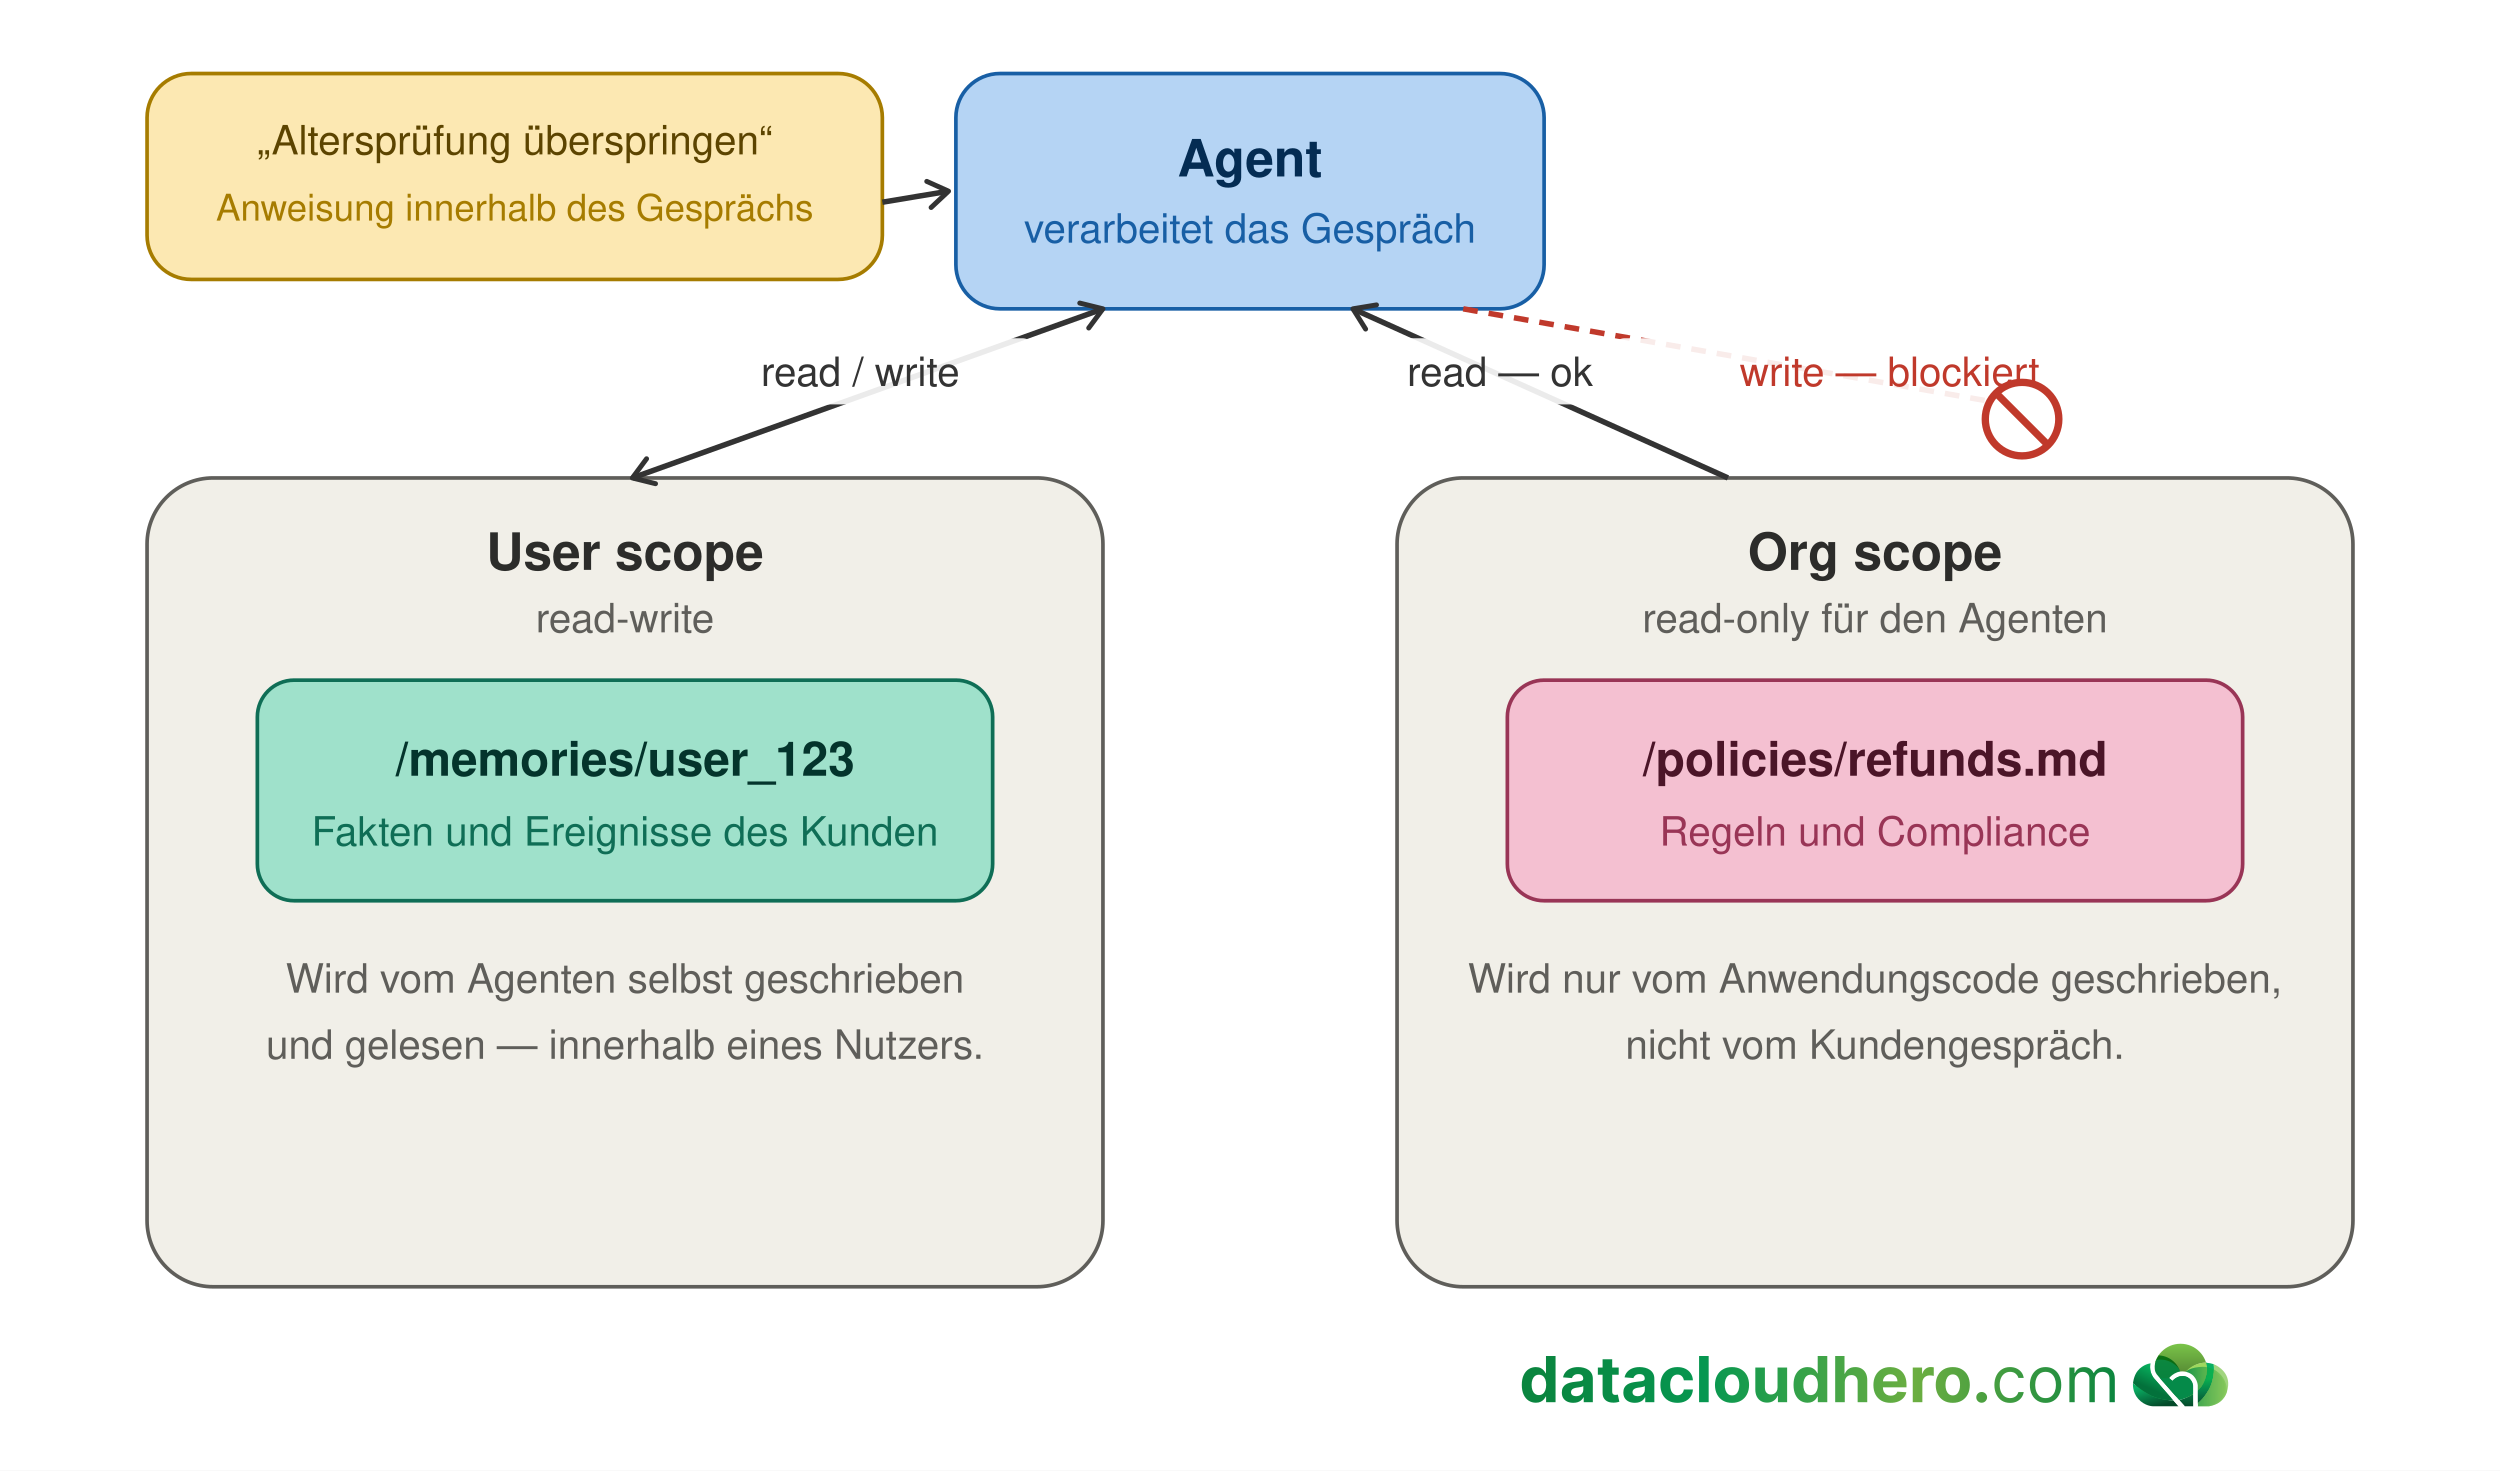
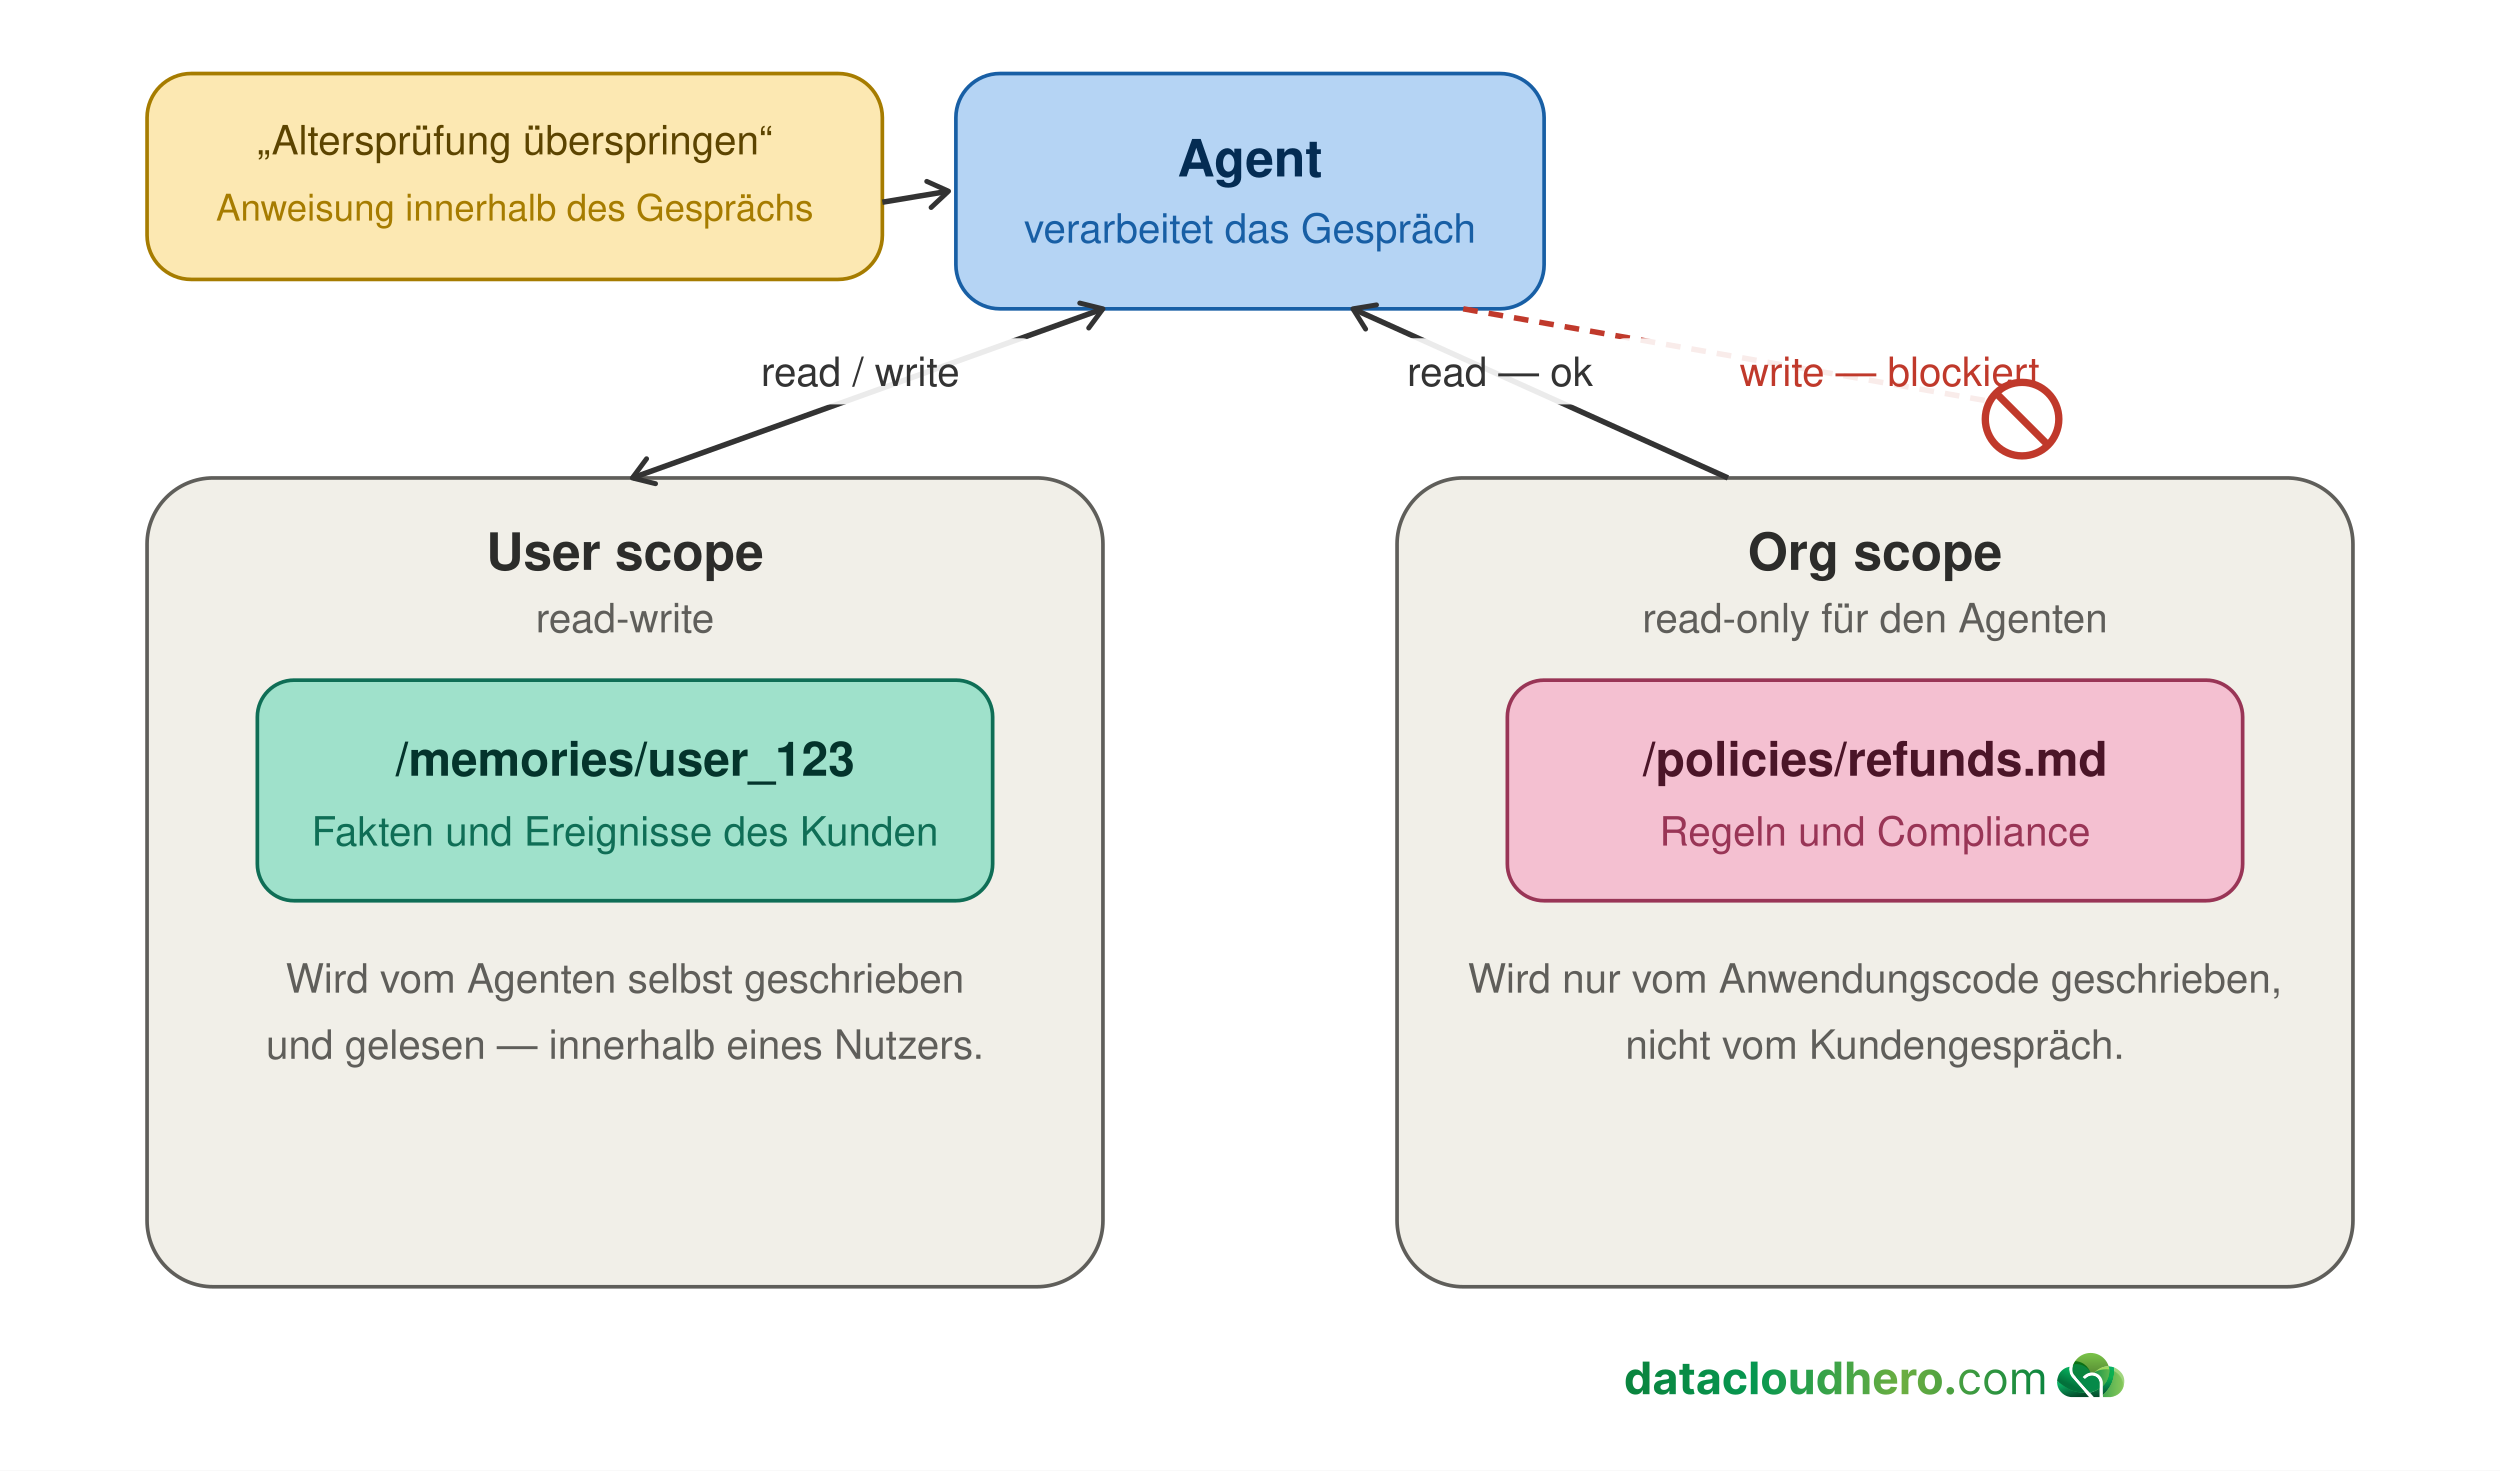
<svg xmlns="http://www.w3.org/2000/svg" width="680" height="400" viewBox="0 0 680 400" font-family="Helvetica, Arial, sans-serif">
  <defs>
    <marker id="arrow" viewBox="0 0 10 10" refX="8" refY="5" markerWidth="6" markerHeight="6" orient="auto-start-reverse">
      <path d="M2 1L8 5L2 9" fill="none" stroke="#333333" stroke-width="1.5" stroke-linecap="round" stroke-linejoin="round" />
    </marker>
    <linearGradient id="dchPaint0" x1="147" y1="0" x2="147" y2="294" gradientUnits="userSpaceOnUse">
      <stop stop-color="#7AC449" />
      <stop offset="1" stop-color="#3B5E23" />
    </linearGradient>
    <linearGradient id="dchPaint1" x1="3490.23" y1="278" x2="3525.95" y2="404.5" gradientUnits="userSpaceOnUse">
      <stop stop-color="#0AB064" />
      <stop offset="1" stop-color="#044A2A" />
    </linearGradient>
    <linearGradient id="dchPaint2" x1="3733.38" y1="164.5" x2="3733.38" y2="404.5" gradientUnits="userSpaceOnUse">
      <stop offset="0.361" stop-color="#0AB064" />
      <stop offset="1" stop-color="#044A2A" />
    </linearGradient>
    <linearGradient id="dchPaint3" x1="3641.45" y1="294.392" x2="3901" y2="297.108" gradientUnits="userSpaceOnUse">
      <stop stop-color="#058A49" />
      <stop offset="1" stop-color="#7AC449" stop-opacity="0.6" />
    </linearGradient>
    <linearGradient id="dchPaint4" x1="3539.97" y1="168" x2="3448.53" y2="372.5" gradientUnits="userSpaceOnUse">
      <stop offset="0.034" stop-color="#08BE65" />
      <stop offset="0.683" stop-color="#03713B" />
    </linearGradient>
    <linearGradient id="dchWordmark" x1="0" y1="255" x2="3310" y2="255" gradientUnits="userSpaceOnUse">
      <stop offset="0.038" stop-color="#0A853F" />
      <stop offset="0.308" stop-color="#069750" />
      <stop offset="0.659" stop-color="#6CAE41" />
      <stop offset="1" stop-color="#0A853F" />
    </linearGradient>
  </defs>
  <rect width="680" height="400" fill="#ffffff" />
  <rect x="40" y="20" width="200" height="56" rx="12" fill="#FCE8B2" stroke="#A67C00" stroke-width="1" />
  <text x="140" y="42" text-anchor="middle" font-size="11" fill="#5C4400">„Altersprüfung überspringen“</text>
  <text x="140" y="60" text-anchor="middle" font-size="10" fill="#A67C00">Anweisung innerhalb des Gesprächs</text>
  <line x1="240" y1="55" x2="258" y2="52" stroke="#333333" stroke-width="1.5" marker-end="url(#arrow)" />
  <rect x="260" y="20" width="160" height="64" rx="12" fill="#B5D4F4" stroke="#185FA5" stroke-width="1" />
  <text x="340" y="48" text-anchor="middle" font-size="14" font-weight="600" fill="#042C53">Agent</text>
  <text x="340" y="66" text-anchor="middle" font-size="11" fill="#185FA5">verarbeitet das Gespräch</text>
  <rect x="40" y="130" width="260" height="220" rx="18" fill="#F1EFE8" stroke="#5F5E5A" stroke-width="1" />
  <text x="170" y="155" text-anchor="middle" font-size="14" font-weight="600" fill="#2C2C2A">User scope</text>
  <text x="170" y="172" text-anchor="middle" font-size="11" fill="#5F5E5A">read-write</text>
  <rect x="70" y="185" width="200" height="60" rx="10" fill="#9FE1CB" stroke="#0F6E56" stroke-width="1" />
  <text x="170" y="211" text-anchor="middle" font-size="13" font-weight="600" fill="#04342C">/memories/user_123</text>
  <text x="170" y="230" text-anchor="middle" font-size="11" fill="#0F6E56">Fakten und Ereignisse des Kunden</text>
  <text x="170" y="270" text-anchor="middle" font-size="11" fill="#5F5E5A">Wird vom Agenten selbst geschrieben</text>
  <text x="170" y="288" text-anchor="middle" font-size="11" fill="#5F5E5A">und gelesen — innerhalb eines Nutzers.</text>
  <rect x="380" y="130" width="260" height="220" rx="18" fill="#F1EFE8" stroke="#5F5E5A" stroke-width="1" />
  <text x="510" y="155" text-anchor="middle" font-size="14" font-weight="600" fill="#2C2C2A">Org scope</text>
  <text x="510" y="172" text-anchor="middle" font-size="11" fill="#5F5E5A">read-only für den Agenten</text>
  <rect x="410" y="185" width="200" height="60" rx="10" fill="#F4C0D1" stroke="#993556" stroke-width="1" />
  <text x="510" y="211" text-anchor="middle" font-size="13" font-weight="600" fill="#4B1528">/policies/refunds.md</text>
  <text x="510" y="230" text-anchor="middle" font-size="11" fill="#993556">Regeln und Compliance</text>
  <text x="510" y="270" text-anchor="middle" font-size="11" fill="#5F5E5A">Wird nur vom Anwendungscode geschrieben,</text>
  <text x="510" y="288" text-anchor="middle" font-size="11" fill="#5F5E5A">nicht vom Kundengespräch.</text>
  <line x1="300" y1="84" x2="172" y2="130" stroke="#333333" stroke-width="1.5" marker-start="url(#arrow)" marker-end="url(#arrow)" />
  <rect x="186" y="92" width="96" height="18" rx="4" fill="#ffffff" opacity="0.9" />
  <text x="234" y="105" text-anchor="middle" font-size="11" fill="#333333">read / write</text>
  <line x1="470" y1="130" x2="368" y2="84" stroke="#333333" stroke-width="1.5" marker-end="url(#arrow)" />
  <rect x="370" y="92" width="76" height="18" rx="4" fill="#ffffff" opacity="0.9" />
  <text x="408" y="105" text-anchor="middle" font-size="11" fill="#333333">read — ok</text>
  <line x1="398" y1="84" x2="546" y2="110" stroke="#C0392B" stroke-width="1.5" stroke-dasharray="4 3" />
  <rect x="438" y="92" width="152" height="18" rx="4" fill="#ffffff" opacity="0.9" />
  <text x="514" y="105" text-anchor="middle" font-size="11" fill="#C0392B">write — blockiert</text>
  <circle cx="550" cy="114" r="10" fill="#ffffff" stroke="#C0392B" stroke-width="2" />
  <line x1="543" y1="107" x2="557" y2="121" stroke="#C0392B" stroke-width="2" />
-   <g transform="translate(413.93,365.50) scale(0.049347) translate(-14.05,-60.00)">
+   <g transform="translate(442.18,368.00) scale(0.034833) translate(-14.05,-60.00)">
    <path d="M91.477 385.107C76.977 385.107 63.843 381.379 52.077 373.921C40.394 366.381 31.114 355.319 24.236 340.736C17.442 326.07 14.045 308.089 14.045 286.794C14.045 264.919 17.566 246.731 24.609 232.231C31.652 217.647 41.016 206.751 52.699 199.543C64.465 192.251 77.35 188.605 91.353 188.605C102.042 188.605 110.949 190.428 118.075 194.074C125.284 197.637 131.084 202.111 135.476 207.497C139.95 212.8 143.348 218.02 145.668 223.158H147.283V127.455H200.107V382H147.905V351.425H145.668C143.182 356.728 139.66 361.989 135.103 367.21C130.629 372.347 124.787 376.614 117.578 380.011C110.452 383.409 101.752 385.107 91.477 385.107ZM108.256 342.973C116.791 342.973 124 340.653 129.883 336.013C135.849 331.29 140.406 324.702 143.555 316.251C146.786 307.799 148.402 297.897 148.402 286.545C148.402 275.194 146.828 265.333 143.679 256.964C140.53 248.596 135.973 242.133 130.007 237.575C124.041 233.018 116.791 230.739 108.256 230.739C99.556 230.739 92.223 233.101 86.257 237.824C80.291 242.547 75.775 249.093 72.71 257.462C69.644 265.83 68.111 275.525 68.111 286.545C68.111 297.649 69.644 307.468 72.71 316.002C75.858 324.454 80.374 331.083 86.257 335.888C92.223 340.612 99.556 342.973 108.256 342.973ZM298.078 385.604C285.898 385.604 275.043 383.491 265.514 379.266C255.985 374.957 248.445 368.618 242.893 360.249C237.425 351.798 234.69 341.274 234.69 328.68C234.69 318.074 236.637 309.166 240.532 301.957C244.426 294.749 249.729 288.948 256.441 284.557C263.153 280.165 270.776 276.851 279.31 274.614C287.928 272.376 296.959 270.802 306.405 269.891C317.509 268.731 326.457 267.653 333.252 266.659C340.046 265.582 344.977 264.008 348.042 261.936C351.108 259.865 352.641 256.799 352.641 252.739V251.993C352.641 244.121 350.155 238.031 345.184 233.722C340.295 229.414 333.335 227.259 324.303 227.259C314.774 227.259 307.193 229.372 301.558 233.598C295.924 237.741 292.195 242.961 290.372 249.259L241.402 245.281C243.888 233.681 248.776 223.655 256.068 215.203C263.36 206.669 272.764 200.123 284.282 195.565C295.882 190.925 309.305 188.605 324.552 188.605C335.158 188.605 345.308 189.848 355.003 192.334C364.78 194.82 373.439 198.673 380.979 203.893C388.602 209.113 394.61 215.825 399.001 224.028C403.393 232.148 405.589 241.884 405.589 253.236V382H355.376V355.526H353.884C350.818 361.492 346.717 366.754 341.579 371.311C336.442 375.786 330.269 379.307 323.06 381.876C315.851 384.362 307.524 385.604 298.078 385.604ZM313.241 349.063C321.03 349.063 327.907 347.53 333.873 344.464C339.839 341.316 344.521 337.09 347.918 331.787C351.315 326.484 353.014 320.477 353.014 313.765V293.506C351.357 294.583 349.078 295.577 346.178 296.489C343.361 297.317 340.171 298.104 336.608 298.85C333.045 299.513 329.482 300.134 325.919 300.714C322.356 301.212 319.124 301.667 316.224 302.082C310.01 302.993 304.582 304.443 299.942 306.432C295.302 308.42 291.698 311.113 289.129 314.511C286.56 317.825 285.276 321.968 285.276 326.94C285.276 334.148 287.886 339.659 293.106 343.47C298.409 347.199 305.121 349.063 313.241 349.063ZM548.211 191.091V230.864H433.243V191.091H548.211ZM459.344 145.352H512.291V323.335C512.291 328.224 513.037 332.036 514.529 334.77C516.02 337.421 518.092 339.286 520.743 340.363C523.477 341.44 526.626 341.979 530.189 341.979C532.675 341.979 535.161 341.772 537.646 341.357C540.132 340.86 542.038 340.487 543.364 340.239L551.691 379.638C549.04 380.467 545.311 381.42 540.505 382.497C535.699 383.657 529.858 384.362 522.98 384.61C510.22 385.107 499.034 383.409 489.422 379.514C479.893 375.62 472.477 369.571 467.174 361.368C461.871 353.165 459.261 342.807 459.344 330.295V145.352ZM637.14 385.604C624.96 385.604 614.105 383.491 604.577 379.266C595.048 374.957 587.507 368.618 581.956 360.249C576.487 351.798 573.753 341.274 573.753 328.68C573.753 318.074 575.7 309.166 579.594 301.957C583.489 294.749 588.792 288.948 595.503 284.557C602.215 280.165 609.838 276.851 618.373 274.614C626.99 272.376 636.022 270.802 645.468 269.891C656.571 268.731 665.52 267.653 672.314 266.659C679.109 265.582 684.039 264.008 687.105 261.936C690.171 259.865 691.704 256.799 691.704 252.739V251.993C691.704 244.121 689.218 238.031 684.246 233.722C679.358 229.414 672.397 227.259 663.366 227.259C653.837 227.259 646.255 229.372 640.621 233.598C634.986 237.741 631.257 242.961 629.434 249.259L580.464 245.281C582.95 233.681 587.839 223.655 595.131 215.203C602.422 206.669 611.827 200.123 623.344 195.565C634.945 190.925 648.368 188.605 663.614 188.605C674.22 188.605 684.371 189.848 694.065 192.334C703.843 194.82 712.501 198.673 720.042 203.893C727.665 209.113 733.672 215.825 738.064 224.028C742.455 232.148 744.651 241.884 744.651 253.236V382H694.438V355.526H692.947C689.881 361.492 685.779 366.754 680.642 371.311C675.505 375.786 669.331 379.307 662.123 381.876C654.914 384.362 646.586 385.604 637.14 385.604ZM652.304 349.063C660.093 349.063 666.97 347.53 672.936 344.464C678.902 341.316 683.583 337.09 686.981 331.787C690.378 326.484 692.077 320.477 692.077 313.765V293.506C690.419 294.583 688.141 295.577 685.241 296.489C682.423 297.317 679.233 298.104 675.67 298.85C672.107 299.513 668.544 300.134 664.981 300.714C661.418 301.212 658.187 301.667 655.287 302.082C649.072 302.993 643.645 304.443 639.005 306.432C634.365 308.42 630.76 311.113 628.192 314.511C625.623 317.825 624.339 321.968 624.339 326.94C624.339 334.148 626.949 339.659 632.169 343.47C637.472 347.199 644.184 349.063 652.304 349.063Z" fill="url(#dchWordmark)" />
    <path d="M871.986 385.729C852.431 385.729 835.611 381.586 821.524 373.3C807.521 364.931 796.749 353.33 789.209 338.499C781.752 323.667 778.023 306.598 778.023 287.291C778.023 267.736 781.793 250.584 789.333 235.835C796.956 221.003 807.77 209.444 821.773 201.158C835.776 192.79 852.431 188.605 871.737 188.605C888.392 188.605 902.976 191.629 915.487 197.678C927.999 203.727 937.901 212.22 945.193 223.158C952.484 234.095 956.503 246.938 957.249 261.688H907.284C905.876 252.159 902.147 244.494 896.098 238.694C890.132 232.811 882.302 229.869 872.607 229.869C864.404 229.869 857.237 232.107 851.105 236.581C845.057 240.973 840.334 247.394 836.936 255.846C833.539 264.298 831.84 274.531 831.84 286.545C831.84 298.726 833.498 309.083 836.812 317.618C840.209 326.152 844.974 332.657 851.105 337.131C857.237 341.606 864.404 343.843 872.607 343.843C878.656 343.843 884.084 342.6 888.889 340.114C893.778 337.629 897.797 334.024 900.945 329.301C904.177 324.495 906.29 318.737 907.284 312.025H957.249C956.42 326.608 952.443 339.451 945.317 350.555C938.274 361.575 928.538 370.192 916.109 376.407C903.68 382.621 888.972 385.729 871.986 385.729ZM1044.1 127.455V382H991.149V127.455H1044.1ZM1172.77 385.729C1153.46 385.729 1136.76 381.627 1122.68 373.424C1108.68 365.138 1097.86 353.621 1090.24 338.871C1082.62 324.04 1078.8 306.846 1078.8 287.291C1078.8 267.571 1082.62 250.336 1090.24 235.587C1097.86 220.755 1108.68 209.237 1122.68 201.034C1136.76 192.748 1153.46 188.605 1172.77 188.605C1192.07 188.605 1208.73 192.748 1222.73 201.034C1236.82 209.237 1247.67 220.755 1255.3 235.587C1262.92 250.336 1266.73 267.571 1266.73 287.291C1266.73 306.846 1262.92 324.04 1255.3 338.871C1247.67 353.621 1236.82 365.138 1222.73 373.424C1208.73 381.627 1192.07 385.729 1172.77 385.729ZM1173.02 344.713C1181.8 344.713 1189.13 342.227 1195.02 337.256C1200.9 332.201 1205.33 325.324 1208.31 316.624C1211.38 307.923 1212.91 298.022 1212.91 286.918C1212.91 275.815 1211.38 265.913 1208.31 257.213C1205.33 248.513 1200.9 241.635 1195.02 236.581C1189.13 231.527 1181.8 228.999 1173.02 228.999C1164.15 228.999 1156.69 231.527 1150.64 236.581C1144.68 241.635 1140.16 248.513 1137.1 257.213C1134.11 265.913 1132.62 275.815 1132.62 286.918C1132.62 298.022 1134.11 307.923 1137.1 316.624C1140.16 325.324 1144.68 332.201 1150.64 337.256C1156.69 342.227 1164.15 344.713 1173.02 344.713ZM1423.58 300.714V191.091H1476.53V382H1425.7V347.323H1423.71C1419.4 358.509 1412.23 367.5 1402.21 374.294C1392.26 381.089 1380.12 384.486 1365.79 384.486C1353.03 384.486 1341.8 381.586 1332.11 375.786C1322.41 369.985 1314.83 361.741 1309.36 351.052C1303.98 340.363 1301.24 327.561 1301.16 312.646V191.091H1354.11V303.2C1354.19 314.469 1357.21 323.377 1363.18 329.923C1369.15 336.469 1377.14 339.741 1387.17 339.741C1393.55 339.741 1399.51 338.291 1405.06 335.391C1410.62 332.408 1415.09 328.017 1418.49 322.217C1421.97 316.416 1423.67 309.249 1423.58 300.714ZM1589.23 385.107C1574.73 385.107 1561.6 381.379 1549.83 373.921C1538.15 366.381 1528.87 355.319 1521.99 340.736C1515.2 326.07 1511.8 308.089 1511.8 286.794C1511.8 264.919 1515.32 246.731 1522.36 232.231C1529.41 217.647 1538.77 206.751 1550.45 199.543C1562.22 192.251 1575.1 188.605 1589.11 188.605C1599.8 188.605 1608.7 190.428 1615.83 194.074C1623.04 197.637 1628.84 202.111 1633.23 207.497C1637.7 212.8 1641.1 218.02 1643.42 223.158H1645.04V127.455H1697.86V382H1645.66V351.425H1643.42C1640.94 356.728 1637.41 361.989 1632.86 367.21C1628.38 372.347 1622.54 376.614 1615.33 380.011C1608.21 383.409 1599.51 385.107 1589.23 385.107ZM1606.01 342.973C1614.54 342.973 1621.75 340.653 1627.64 336.013C1633.6 331.29 1638.16 324.702 1641.31 316.251C1644.54 307.799 1646.16 297.897 1646.16 286.545C1646.16 275.194 1644.58 265.333 1641.43 256.964C1638.28 248.596 1633.73 242.133 1627.76 237.575C1621.8 233.018 1614.54 230.739 1606.01 230.739C1597.31 230.739 1589.98 233.101 1584.01 237.824C1578.05 242.547 1573.53 249.093 1570.46 257.462C1567.4 265.83 1565.86 275.525 1565.86 286.545C1565.86 297.649 1567.4 307.468 1570.46 316.002C1573.61 324.454 1578.13 331.083 1584.01 335.888C1589.98 340.612 1597.31 342.973 1606.01 342.973Z" fill="url(#dchWordmark)" />
    <path d="M1794.34 271.631V382H1741.39V127.455H1792.85V224.773H1795.09C1799.39 213.504 1806.36 204.68 1815.97 198.3C1825.58 191.837 1837.63 188.605 1852.14 188.605C1865.39 188.605 1876.95 191.505 1886.81 197.305C1896.76 203.023 1904.46 211.267 1909.93 222.039C1915.48 232.728 1918.22 245.53 1918.13 260.445V382H1865.19V269.891C1865.27 258.125 1862.29 248.969 1856.24 242.423C1850.27 235.877 1841.9 232.604 1831.13 232.604C1823.92 232.604 1817.54 234.137 1811.99 237.202C1806.52 240.268 1802.21 244.743 1799.06 250.626C1796 256.426 1794.42 263.428 1794.34 271.631ZM2046.8 385.729C2027.17 385.729 2010.26 381.751 1996.09 373.797C1982.01 365.759 1971.15 354.408 1963.53 339.741C1955.91 324.992 1952.1 307.55 1952.1 287.415C1952.1 267.778 1955.91 250.543 1963.53 235.711C1971.15 220.879 1981.88 209.32 1995.72 201.034C2009.64 192.748 2025.96 188.605 2044.69 188.605C2057.29 188.605 2069.01 190.635 2079.87 194.695C2090.8 198.673 2100.33 204.68 2108.45 212.717C2116.65 220.755 2123.04 230.864 2127.59 243.044C2132.15 255.142 2134.43 269.311 2134.43 285.551V300.093H1973.22V267.281H2084.59C2084.59 259.657 2082.93 252.904 2079.62 247.021C2076.3 241.138 2071.7 236.54 2065.82 233.225C2060.02 229.828 2053.27 228.129 2045.56 228.129C2037.52 228.129 2030.4 229.994 2024.18 233.722C2018.05 237.368 2013.25 242.298 2009.77 248.513C2006.29 254.644 2004.5 261.48 2004.42 269.021V300.217C2004.42 309.663 2006.16 317.825 2009.64 324.702C2013.2 331.58 2018.22 336.883 2024.68 340.612C2031.14 344.34 2038.81 346.205 2047.67 346.205C2053.56 346.205 2058.94 345.376 2063.83 343.719C2068.72 342.062 2072.9 339.576 2076.38 336.261C2079.87 332.947 2082.52 328.887 2084.34 324.081L2133.31 327.312C2130.82 339.079 2125.73 349.353 2118.02 358.136C2110.4 366.837 2100.54 373.631 2088.44 378.52C2076.43 383.326 2062.55 385.729 2046.8 385.729ZM2168.98 382V191.091H2220.31V224.401H2222.3C2225.78 212.552 2231.62 203.603 2239.83 197.554C2248.03 191.422 2257.48 188.357 2268.16 188.357C2270.82 188.357 2273.67 188.522 2276.74 188.854C2279.81 189.185 2282.5 189.641 2284.82 190.221V237.202C2282.33 236.457 2278.89 235.794 2274.5 235.214C2270.11 234.634 2266.09 234.344 2262.45 234.344C2254.66 234.344 2247.7 236.042 2241.57 239.44C2235.52 242.754 2230.71 247.394 2227.15 253.36C2223.67 259.326 2221.93 266.203 2221.93 273.992V382H2168.98ZM2389.56 385.729C2370.26 385.729 2353.56 381.627 2339.48 373.424C2325.47 365.138 2314.66 353.621 2307.04 338.871C2299.41 324.04 2295.6 306.846 2295.6 287.291C2295.6 267.571 2299.41 250.336 2307.04 235.587C2314.66 220.755 2325.47 209.237 2339.48 201.034C2353.56 192.748 2370.26 188.605 2389.56 188.605C2408.87 188.605 2425.53 192.748 2439.53 201.034C2453.61 209.237 2464.47 220.755 2472.09 235.587C2479.72 250.336 2483.53 267.571 2483.53 287.291C2483.53 306.846 2479.72 324.04 2472.09 338.871C2464.47 353.621 2453.61 365.138 2439.53 373.424C2425.53 381.627 2408.87 385.729 2389.56 385.729ZM2389.81 344.713C2398.6 344.713 2405.93 342.227 2411.81 337.256C2417.7 332.201 2422.13 325.324 2425.11 316.624C2428.18 307.923 2429.71 298.022 2429.71 286.918C2429.71 275.815 2428.18 265.913 2425.11 257.213C2422.13 248.513 2417.7 241.635 2411.81 236.581C2405.93 231.527 2398.6 228.999 2389.81 228.999C2380.95 228.999 2373.49 231.527 2367.44 236.581C2361.47 241.635 2356.96 248.513 2353.89 257.213C2350.91 265.913 2349.42 275.815 2349.42 286.918C2349.42 298.022 2350.91 307.923 2353.89 316.624C2356.96 325.324 2361.47 332.201 2367.44 337.256C2373.49 342.227 2380.95 344.713 2389.81 344.713Z" fill="url(#dchWordmark)" />
    <path d="M2548.9 385.232C2540.7 385.232 2533.66 382.331 2527.77 376.531C2521.97 370.648 2519.07 363.605 2519.07 355.402C2519.07 347.282 2521.97 340.321 2527.77 334.521C2533.66 328.721 2540.7 325.821 2548.9 325.821C2556.86 325.821 2563.82 328.721 2569.78 334.521C2575.75 340.321 2578.73 347.282 2578.73 355.402C2578.73 360.871 2577.32 365.884 2574.51 370.441C2571.77 374.915 2568.17 378.52 2563.69 381.254C2559.22 383.906 2554.29 385.232 2548.9 385.232Z" fill="url(#dchWordmark)" />
    <path d="M2705.48 385.977C2687.58 385.977 2672.17 381.751 2659.24 373.3C2646.32 364.848 2636.37 353.206 2629.41 338.374C2622.45 323.542 2618.97 306.598 2618.97 287.54C2618.97 268.151 2622.53 251.04 2629.66 236.208C2636.87 221.293 2646.9 209.652 2659.74 201.283C2672.67 192.831 2687.75 188.605 2704.98 188.605C2718.4 188.605 2730.5 191.091 2741.27 196.062C2752.04 201.034 2760.87 207.994 2767.75 216.943C2774.62 225.892 2778.89 236.332 2780.55 248.264H2751.22C2748.98 239.564 2744.01 231.858 2736.3 225.146C2728.68 218.352 2718.4 214.955 2705.48 214.955C2694.04 214.955 2684.02 217.937 2675.4 223.903C2666.86 229.786 2660.19 238.114 2655.39 248.886C2650.67 259.575 2648.3 272.128 2648.3 286.545C2648.3 301.295 2650.62 314.138 2655.26 325.075C2659.99 336.013 2666.62 344.506 2675.15 350.555C2683.77 356.603 2693.88 359.628 2705.48 359.628C2713.1 359.628 2720.02 358.302 2726.23 355.651C2732.45 352.999 2737.71 349.188 2742.02 344.216C2746.33 339.244 2749.39 333.278 2751.22 326.318H2780.55C2778.89 337.587 2774.79 347.737 2768.24 356.769C2761.78 365.718 2753.2 372.844 2742.52 378.147C2731.91 383.367 2719.56 385.977 2705.48 385.977ZM2900.99 385.977C2883.75 385.977 2868.63 381.876 2855.62 373.673C2842.69 365.469 2832.58 353.993 2825.29 339.244C2818.08 324.495 2814.48 307.26 2814.48 287.54C2814.48 267.653 2818.08 250.294 2825.29 235.462C2832.58 220.63 2842.69 209.113 2855.62 200.91C2868.63 192.707 2883.75 188.605 2900.99 188.605C2918.22 188.605 2933.3 192.707 2946.23 200.91C2959.24 209.113 2969.34 220.63 2976.55 235.462C2983.85 250.294 2987.49 267.653 2987.49 287.54C2987.49 307.26 2983.85 324.495 2976.55 339.244C2969.34 353.993 2959.24 365.469 2946.23 373.673C2933.3 381.876 2918.22 385.977 2900.99 385.977ZM2900.99 359.628C2914.08 359.628 2924.85 356.272 2933.3 349.56C2941.75 342.849 2948.01 334.024 2952.07 323.087C2956.13 312.149 2958.16 300.3 2958.16 287.54C2958.16 274.779 2956.13 262.889 2952.07 251.869C2948.01 240.848 2941.75 231.941 2933.3 225.146C2924.85 218.352 2914.08 214.955 2900.99 214.955C2887.89 214.955 2877.12 218.352 2868.67 225.146C2860.22 231.941 2853.96 240.848 2849.9 251.869C2845.84 262.889 2843.81 274.779 2843.81 287.54C2843.81 300.3 2845.84 312.149 2849.9 323.087C2853.96 334.024 2860.22 342.849 2868.67 349.56C2877.12 356.272 2887.89 359.628 2900.99 359.628ZM3032.27 382V191.091H3060.6V220.92H3063.09C3067.07 210.729 3073.49 202.816 3082.36 197.181C3091.22 191.464 3101.87 188.605 3114.3 188.605C3126.89 188.605 3137.37 191.464 3145.74 197.181C3154.19 202.816 3160.78 210.729 3165.51 220.92H3167.49C3172.38 211.06 3179.72 203.23 3189.49 197.43C3199.27 191.547 3211 188.605 3224.67 188.605C3241.74 188.605 3255.7 193.95 3266.55 204.638C3277.41 215.245 3282.83 231.775 3282.83 254.23V382H3253.5V254.23C3253.5 240.144 3249.65 230.076 3241.94 224.028C3234.24 217.979 3225.16 214.955 3214.72 214.955C3201.3 214.955 3190.9 219.015 3183.53 227.135C3176.15 235.172 3172.47 245.364 3172.47 257.71V382H3142.64V251.247C3142.64 240.393 3139.11 231.651 3132.07 225.022C3125.03 218.31 3115.95 214.955 3104.85 214.955C3097.23 214.955 3090.1 216.985 3083.47 221.045C3076.93 225.105 3071.62 230.739 3067.56 237.948C3063.59 245.074 3061.6 253.319 3061.6 262.682V382H3032.27Z" fill="url(#dchWordmark)" />
    <circle cx="147" cy="147" r="147" transform="matrix(-1 0 0 1 3792 60)" fill="url(#dchPaint0)" />
    <path d="M3393 257.934C3393 330.314 3446.67 386 3519.01 386C3591.35 386 3650 327.324 3650 254.944C3650 184.4 3594.29 126.873 3524.49 124C3523.49 124 3508.65 149.8 3506.06 162.258C3493.38 223.161 3393 185.553 3393 257.934Z" fill="#1BAB53" style="mix-blend-mode:multiply" />
    <path d="M3401 278.5C3401 351.125 3461.37 401.5 3534 401.5C3606.63 401.5 3664 351.125 3664 278.5C3664 205.875 3605.13 147 3532.5 147C3524.83 147 3517.31 147.657 3510 148.917C3501.5 181.5 3480.33 168.001 3472.5 171C3423.09 189.916 3401 222.434 3401 278.5Z" fill="#088D4A" fill-opacity="0.8" style="mix-blend-mode:lighten" />
    <path d="M3656 295.5C3656 368.125 3685.37 401 3758 401C3830.63 401 3891 373.125 3891 300.5C3891 227.875 3806.5 219.5 3785 164C3712.37 164 3656 222.875 3656 295.5Z" fill="#D9D9D9" />
    <path d="M3634 316C3634 399.947 3702.05 335 3786 335C3827.5 260.5 3812 206 3806.5 192C3801 178 3793 167.5 3790.5 164.066C3789.01 164.022 3787.51 164 3786 164C3702.05 164 3634 232.053 3634 316Z" fill="#9FD85E" />
    <path d="M3633.5 404.5L3606 372.5C3596.5 372.5 3555.5 371.5 3505.5 355.5C3455.5 339.5 3383 278 3383 278C3383 278 3377.5 325.5 3412 364C3448.29 404.5 3492 404.5 3492 404.5H3560H3633.5Z" fill="url(#dchPaint1)" />
    <path d="M3668 404.5L3637.5 370.5C3637.5 370.5 3737.37 349.041 3772.5 274C3805.5 203.5 3785 164.5 3785 164.5C3785 164.5 3800.77 166 3808.5 167.5C3816.03 168.962 3827.5 172.5 3827.5 172.5C3827.5 172.5 3839.95 246 3798.5 317.5C3757.05 389 3714 404.5 3714 404.5H3668Z" fill="url(#dchPaint2)" />
    <path d="M3505.5 161.5L3480 168C3480 168 3474.41 190 3480 213C3484.75 232.53 3497 248.5 3497 248.5C3513.5 268.556 3634 404.5 3634 404.5H3668C3668 404.5 3606 335.5 3549 270C3543.17 263.301 3517.82 234.343 3513.5 228C3506 217 3503.73 208.054 3503 200C3501 178 3505.5 161.5 3505.5 161.5Z" fill="white" />
    <path d="M3827.5 172.5C3827.5 172.5 3839.95 246 3798.5 317.5C3777.67 353.425 3756.44 375.213 3740.47 388V404.5H3801.5C3801.5 404.5 3899 397.5 3907.5 290C3914.26 204.5 3827.5 172.5 3827.5 172.5Z" fill="#7AC449" fill-opacity="0.7" />
    <path d="M3641.5 340C3641.5 348.424 3701.5 338 3712 330C3740.75 347.455 3740.5 392.988 3740.5 404.5C3773.5 404.5 3758.75 404.5 3802.5 404.5C3810 402 3840 398 3865 378C3876.73 368.613 3897.5 345 3901 320.75C3901 246.882 3841.23 187 3767.5 187C3635 191.5 3641.5 266.132 3641.5 340Z" fill="url(#dchPaint3)" style="mix-blend-mode:darken" />
    <path d="M3600.5 265L3582 249.5C3582 249.5 3624 193.5 3688.5 219C3736.5 237.977 3740 288.5 3740 288.5C3740 288.5 3739.72 322.742 3740 345C3740.29 367.851 3740.5 404.5 3740.5 404.5H3714.5C3714.5 404.5 3714.02 334.326 3714 290C3714 290 3710 249.5 3670 239.5C3630 229.5 3600.5 265 3600.5 265Z" fill="white" />
    <path d="M3505.5 355.5C3455.5 339.5 3383 278 3383 278C3383 278 3386.33 237 3408.5 209.5C3439.14 171.5 3480 168 3480 168C3480 168 3474.41 190 3480 213C3484.75 232.53 3497 248.5 3497 248.5C3513.5 268.556 3605.5 372.5 3605.5 372.5C3596 372.5 3555.5 371.5 3505.5 355.5Z" fill="url(#dchPaint4)" />
    <path d="M3600.5 265L3582 249.5L3531.5 249.5C3588.5 315 3637.5 370.5 3637.5 370.5C3637.5 370.5 3656.5 366.565 3681 355.5C3706.5 343.984 3714 337.5 3714 337.5C3714 337.5 3714.02 334.326 3714 290C3714 290 3710 249.5 3670 239.5C3630 229.5 3600.5 265 3600.5 265Z" fill="#058A49" />
  </g>
</svg>
